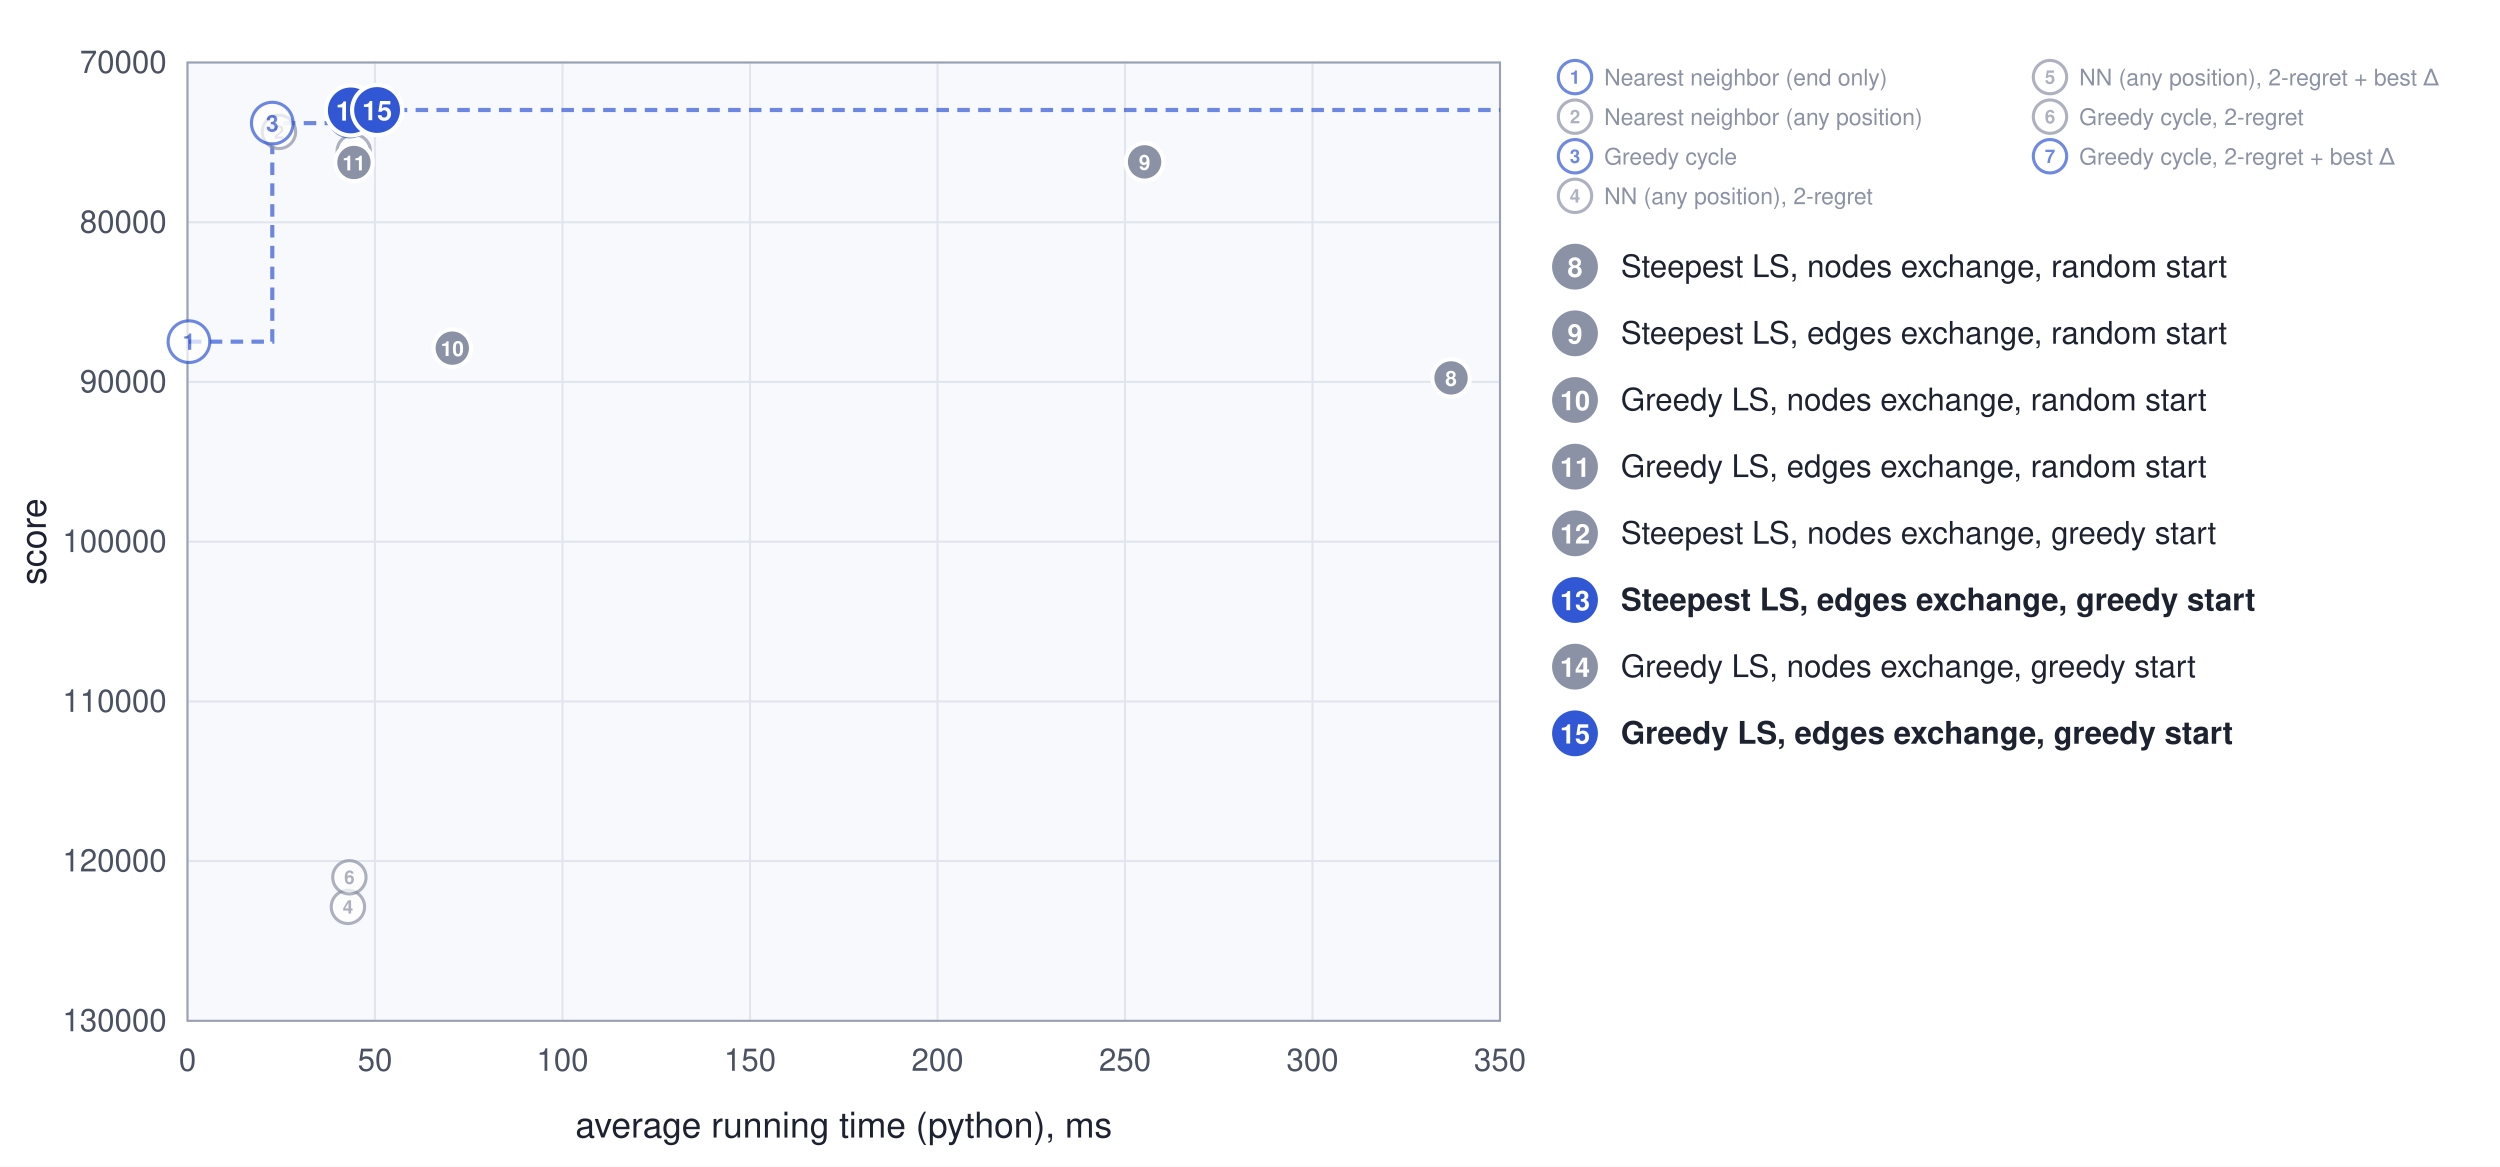
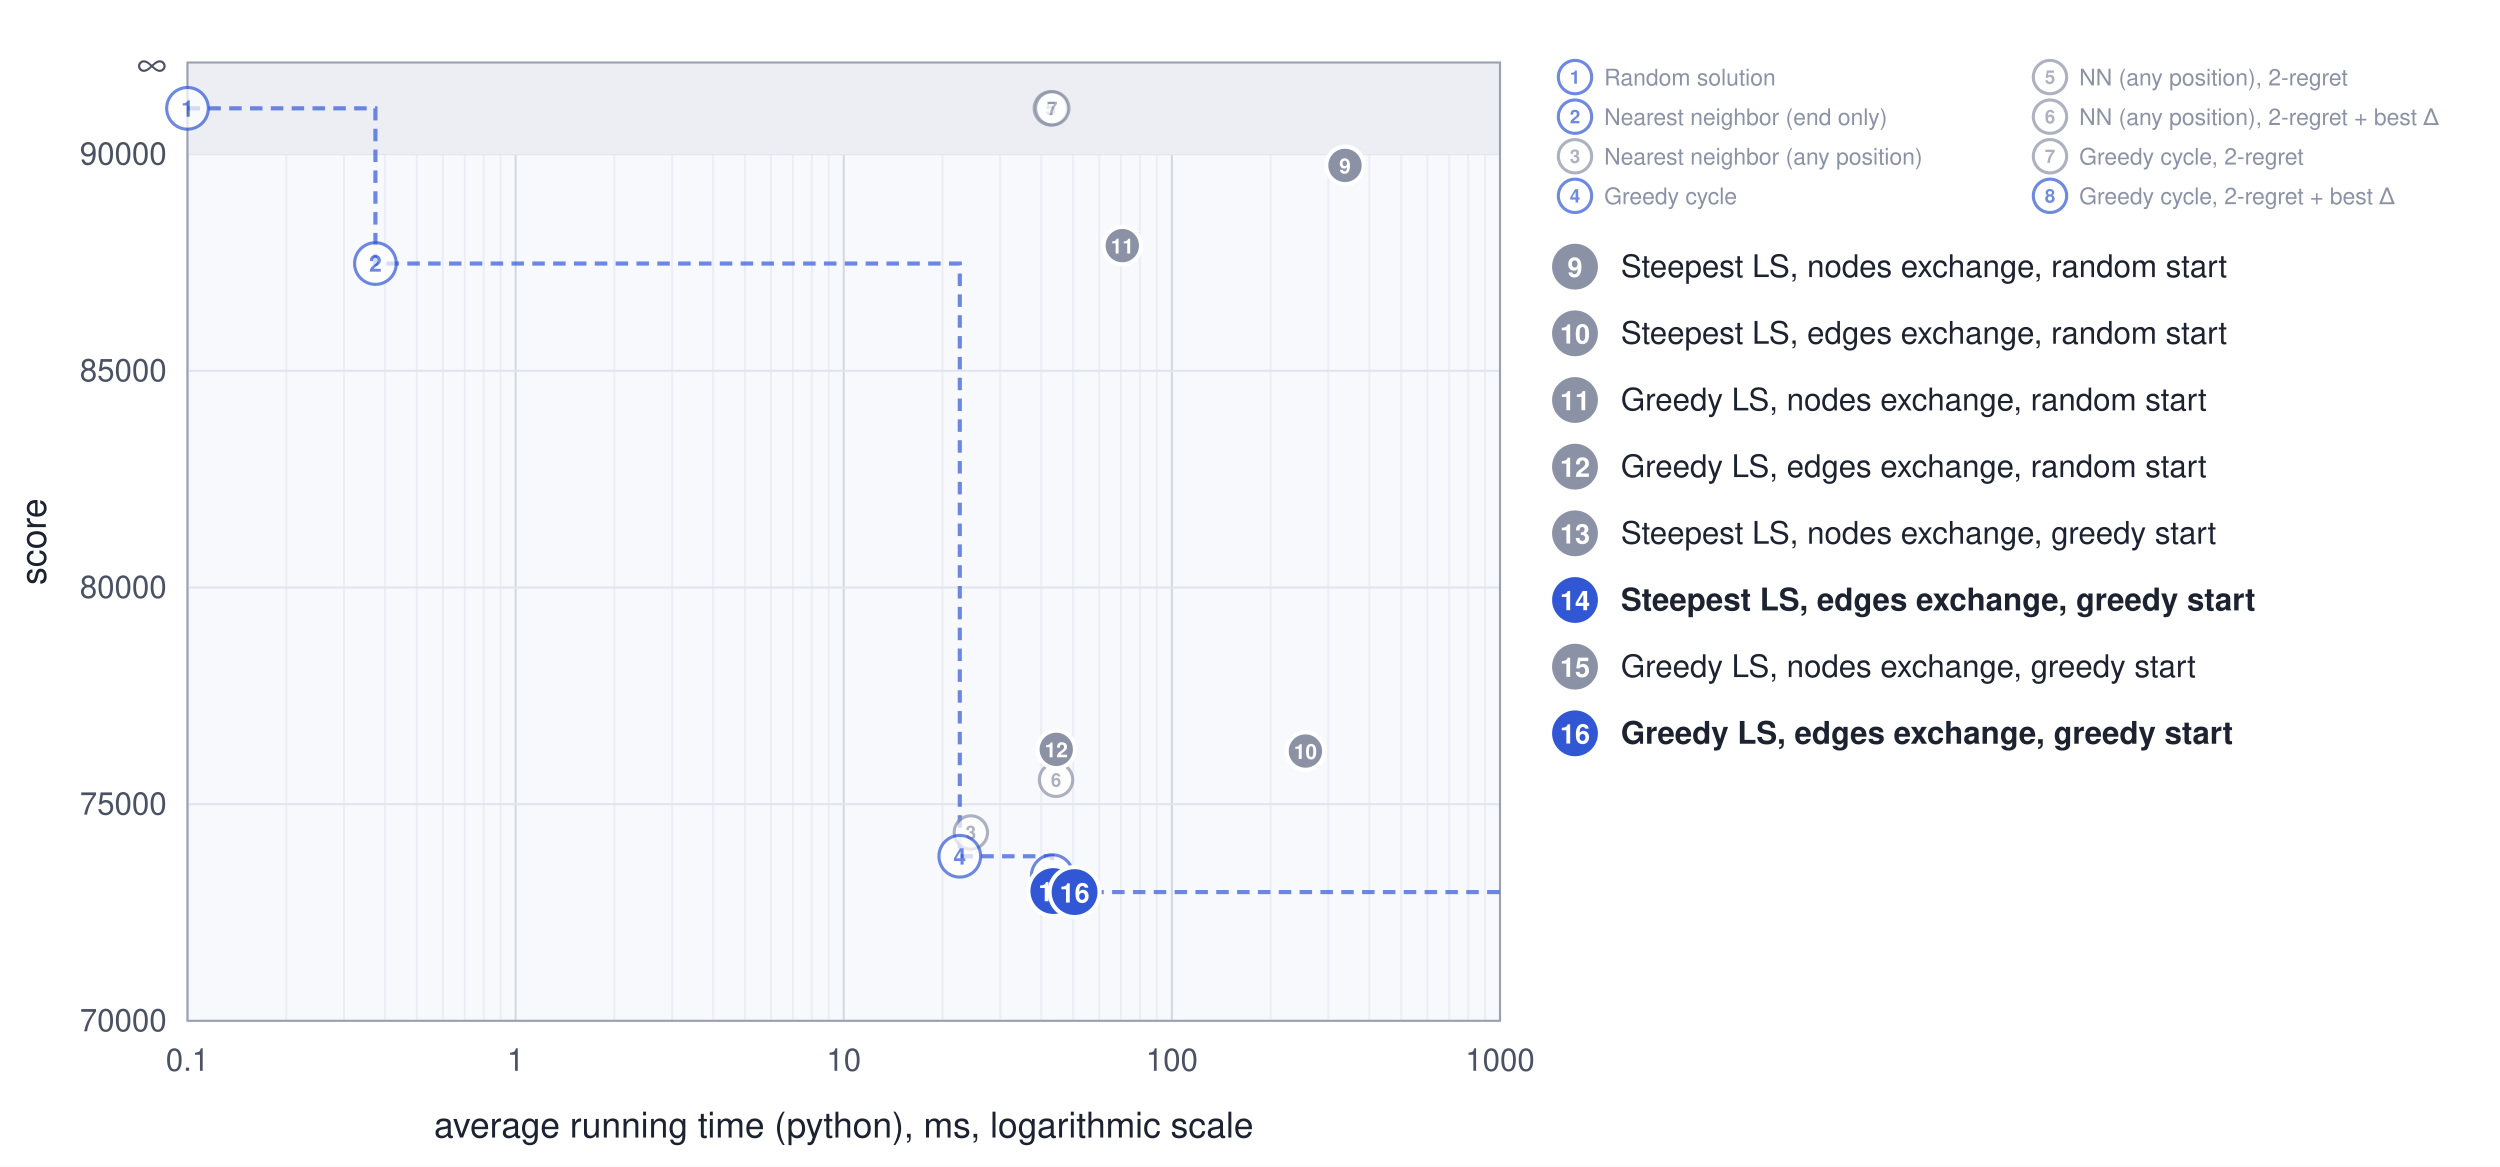
<svg xmlns="http://www.w3.org/2000/svg" viewBox="0 0 1200 560" width="1200" height="560" font-family="Helvetica, Arial, sans-serif" font-size="15">
  <rect width="1200" height="560" fill="#fff" />
  <rect x="90" y="30" width="630" height="460" fill="#f8f9fc" />
-   <line x1="90.0" y1="30" x2="90.0" y2="490" stroke="#e1e5ee" />
-   <text x="90.0" y="514" text-anchor="middle" fill="#4a5163">0</text>
-   <line x1="180.0" y1="30" x2="180.0" y2="490" stroke="#e1e5ee" />
-   <text x="180.0" y="514" text-anchor="middle" fill="#4a5163">50</text>
-   <line x1="270.0" y1="30" x2="270.0" y2="490" stroke="#e1e5ee" />
-   <text x="270.0" y="514" text-anchor="middle" fill="#4a5163">100</text>
-   <line x1="360.0" y1="30" x2="360.0" y2="490" stroke="#e1e5ee" />
-   <text x="360.0" y="514" text-anchor="middle" fill="#4a5163">150</text>
-   <line x1="450.0" y1="30" x2="450.0" y2="490" stroke="#e1e5ee" />
-   <text x="450.0" y="514" text-anchor="middle" fill="#4a5163">200</text>
-   <line x1="540.0" y1="30" x2="540.0" y2="490" stroke="#e1e5ee" />
-   <text x="540.0" y="514" text-anchor="middle" fill="#4a5163">250</text>
-   <line x1="630.0" y1="30" x2="630.0" y2="490" stroke="#e1e5ee" />
-   <text x="630.0" y="514" text-anchor="middle" fill="#4a5163">300</text>
-   <line x1="720.0" y1="30" x2="720.0" y2="490" stroke="#e1e5ee" />
-   <text x="720.0" y="514" text-anchor="middle" fill="#4a5163">350</text>
-   <line x1="90" y1="30.0" x2="720" y2="30.0" stroke="#e1e5ee" />
-   <text x="80" y="35.0" text-anchor="end" fill="#4a5163">70000</text>
-   <line x1="90" y1="106.7" x2="720" y2="106.7" stroke="#e1e5ee" />
-   <text x="80" y="111.7" text-anchor="end" fill="#4a5163">80000</text>
-   <line x1="90" y1="183.3" x2="720" y2="183.3" stroke="#e1e5ee" />
-   <text x="80" y="188.3" text-anchor="end" fill="#4a5163">90000</text>
-   <line x1="90" y1="260.0" x2="720" y2="260.0" stroke="#e1e5ee" />
-   <text x="80" y="265.0" text-anchor="end" fill="#4a5163">100000</text>
-   <line x1="90" y1="336.7" x2="720" y2="336.7" stroke="#e1e5ee" />
-   <text x="80" y="341.7" text-anchor="end" fill="#4a5163">110000</text>
-   <line x1="90" y1="413.3" x2="720" y2="413.3" stroke="#e1e5ee" />
-   <text x="80" y="418.3" text-anchor="end" fill="#4a5163">120000</text>
+   <line x1="90.0" y1="30" x2="90.0" y2="490" stroke="#d3d8e3" />
+   <text x="90.0" y="514" text-anchor="middle" fill="#4a5163">0.1</text>
+   <line x1="137.4" y1="30" x2="137.4" y2="490" stroke="#eceef4" />
+   <line x1="165.1" y1="30" x2="165.1" y2="490" stroke="#eceef4" />
+   <line x1="184.8" y1="30" x2="184.8" y2="490" stroke="#eceef4" />
+   <line x1="200.1" y1="30" x2="200.1" y2="490" stroke="#eceef4" />
+   <line x1="212.6" y1="30" x2="212.6" y2="490" stroke="#eceef4" />
+   <line x1="223.1" y1="30" x2="223.1" y2="490" stroke="#eceef4" />
+   <line x1="232.2" y1="30" x2="232.2" y2="490" stroke="#eceef4" />
+   <line x1="240.3" y1="30" x2="240.3" y2="490" stroke="#eceef4" />
+   <line x1="247.5" y1="30" x2="247.5" y2="490" stroke="#d3d8e3" />
+   <text x="247.5" y="514" text-anchor="middle" fill="#4a5163">1</text>
+   <line x1="294.9" y1="30" x2="294.9" y2="490" stroke="#eceef4" />
+   <line x1="322.6" y1="30" x2="322.6" y2="490" stroke="#eceef4" />
+   <line x1="342.3" y1="30" x2="342.3" y2="490" stroke="#eceef4" />
+   <line x1="357.6" y1="30" x2="357.6" y2="490" stroke="#eceef4" />
+   <line x1="370.1" y1="30" x2="370.1" y2="490" stroke="#eceef4" />
+   <line x1="380.6" y1="30" x2="380.6" y2="490" stroke="#eceef4" />
+   <line x1="389.7" y1="30" x2="389.7" y2="490" stroke="#eceef4" />
+   <line x1="397.8" y1="30" x2="397.8" y2="490" stroke="#eceef4" />
+   <line x1="405.0" y1="30" x2="405.0" y2="490" stroke="#d3d8e3" />
+   <text x="405.0" y="514" text-anchor="middle" fill="#4a5163">10</text>
+   <line x1="452.4" y1="30" x2="452.4" y2="490" stroke="#eceef4" />
+   <line x1="480.1" y1="30" x2="480.1" y2="490" stroke="#eceef4" />
+   <line x1="499.8" y1="30" x2="499.8" y2="490" stroke="#eceef4" />
+   <line x1="515.1" y1="30" x2="515.1" y2="490" stroke="#eceef4" />
+   <line x1="527.6" y1="30" x2="527.6" y2="490" stroke="#eceef4" />
+   <line x1="538.1" y1="30" x2="538.1" y2="490" stroke="#eceef4" />
+   <line x1="547.2" y1="30" x2="547.2" y2="490" stroke="#eceef4" />
+   <line x1="555.3" y1="30" x2="555.3" y2="490" stroke="#eceef4" />
+   <line x1="562.5" y1="30" x2="562.5" y2="490" stroke="#d3d8e3" />
+   <text x="562.5" y="514" text-anchor="middle" fill="#4a5163">100</text>
+   <line x1="609.9" y1="30" x2="609.9" y2="490" stroke="#eceef4" />
+   <line x1="637.6" y1="30" x2="637.6" y2="490" stroke="#eceef4" />
+   <line x1="657.3" y1="30" x2="657.3" y2="490" stroke="#eceef4" />
+   <line x1="672.6" y1="30" x2="672.6" y2="490" stroke="#eceef4" />
+   <line x1="685.1" y1="30" x2="685.1" y2="490" stroke="#eceef4" />
+   <line x1="695.6" y1="30" x2="695.6" y2="490" stroke="#eceef4" />
+   <line x1="704.7" y1="30" x2="704.7" y2="490" stroke="#eceef4" />
+   <line x1="712.8" y1="30" x2="712.8" y2="490" stroke="#eceef4" />
+   <line x1="720.0" y1="30" x2="720.0" y2="490" stroke="#d3d8e3" />
+   <text x="720.0" y="514" text-anchor="middle" fill="#4a5163">1000</text>
  <line x1="90" y1="490.0" x2="720" y2="490.0" stroke="#e1e5ee" />
-   <text x="80" y="495.0" text-anchor="end" fill="#4a5163">130000</text>
+   <text x="80" y="495.0" text-anchor="end" fill="#4a5163">70000</text>
+   <line x1="90" y1="386.0" x2="720" y2="386.0" stroke="#e1e5ee" />
+   <text x="80" y="391.0" text-anchor="end" fill="#4a5163">75000</text>
+   <line x1="90" y1="282.0" x2="720" y2="282.0" stroke="#e1e5ee" />
+   <text x="80" y="287.0" text-anchor="end" fill="#4a5163">80000</text>
+   <line x1="90" y1="178.0" x2="720" y2="178.0" stroke="#e1e5ee" />
+   <text x="80" y="183.0" text-anchor="end" fill="#4a5163">85000</text>
+   <line x1="90" y1="74.0" x2="720" y2="74.0" stroke="#e1e5ee" />
+   <text x="80" y="79.0" text-anchor="end" fill="#4a5163">90000</text>
+   <rect x="90" y="30" width="630" height="44" fill="#eceef4" />
+   <text x="80" y="37" text-anchor="end" font-size="20" fill="#4a5163">∞</text>
  <rect x="90" y="30" width="630" height="460" fill="none" stroke="#9aa1b3" />
-   <text x="405.0" y="546" text-anchor="middle" font-size="17" fill="#1c2230">average running time (python), ms</text>
+   <text x="405.0" y="546" text-anchor="middle" font-size="17" fill="#1c2230">average running time (python), ms, logarithmic scale</text>
  <text transform="translate(22,260.0) rotate(-90)" text-anchor="middle" font-size="17" fill="#1c2230">score</text>
-   <path d="M90.7,164.0H130.7V59.1H167.8V55.7H168.4V53.0H181.0V52.8H720" fill="none" stroke="#3157d5" stroke-width="2" stroke-dasharray="6 4" opacity=".7" />
+   <path d="M90.0,52.0H180.2V126.5H460.7V411.0H505.1V420.3H505.6V427.7H515.8V428.2H720" fill="none" stroke="#3157d5" stroke-width="2" stroke-dasharray="6 4" opacity=".7" />
  <g opacity=".7">
    <circle cx="756.0" cy="37.0" r="8" fill="#fff" stroke="#3157d5" stroke-width="1.5" />
    <text x="756.0" y="40.2" text-anchor="middle" fill="#3157d5" font-size="9" font-weight="bold">1</text>
  </g>
-   <text x="770" y="41" fill="#8b92a5" font-size="11">Nearest neighbor (end only)</text>
+   <text x="770" y="41" fill="#8b92a5" font-size="11">Random solution</text>
  <g opacity=".7">
-     <circle cx="756.0" cy="56.0" r="8" fill="#fff" stroke="#8b92a5" stroke-width="1.5" />
-     <text x="756.0" y="59.2" text-anchor="middle" fill="#8b92a5" font-size="9" font-weight="bold">2</text>
+     <circle cx="756.0" cy="56.0" r="8" fill="#fff" stroke="#3157d5" stroke-width="1.5" />
+     <text x="756.0" y="59.2" text-anchor="middle" fill="#3157d5" font-size="9" font-weight="bold">2</text>
  </g>
-   <text x="770" y="60" fill="#8b92a5" font-size="11">Nearest neighbor (any position)</text>
+   <text x="770" y="60" fill="#8b92a5" font-size="11">Nearest neighbor (end only)</text>
  <g opacity=".7">
-     <circle cx="756.0" cy="75.0" r="8" fill="#fff" stroke="#3157d5" stroke-width="1.5" />
-     <text x="756.0" y="78.2" text-anchor="middle" fill="#3157d5" font-size="9" font-weight="bold">3</text>
+     <circle cx="756.0" cy="75.0" r="8" fill="#fff" stroke="#8b92a5" stroke-width="1.5" />
+     <text x="756.0" y="78.2" text-anchor="middle" fill="#8b92a5" font-size="9" font-weight="bold">3</text>
  </g>
-   <text x="770" y="79" fill="#8b92a5" font-size="11">Greedy cycle</text>
+   <text x="770" y="79" fill="#8b92a5" font-size="11">Nearest neighbor (any position)</text>
  <g opacity=".7">
-     <circle cx="756.0" cy="94.0" r="8" fill="#fff" stroke="#8b92a5" stroke-width="1.5" />
-     <text x="756.0" y="97.2" text-anchor="middle" fill="#8b92a5" font-size="9" font-weight="bold">4</text>
+     <circle cx="756.0" cy="94.0" r="8" fill="#fff" stroke="#3157d5" stroke-width="1.5" />
+     <text x="756.0" y="97.2" text-anchor="middle" fill="#3157d5" font-size="9" font-weight="bold">4</text>
  </g>
-   <text x="770" y="98" fill="#8b92a5" font-size="11">NN (any position), 2-regret</text>
+   <text x="770" y="98" fill="#8b92a5" font-size="11">Greedy cycle</text>
  <g opacity=".7">
    <circle cx="984.0" cy="37.0" r="8" fill="#fff" stroke="#8b92a5" stroke-width="1.5" />
    <text x="984.0" y="40.2" text-anchor="middle" fill="#8b92a5" font-size="9" font-weight="bold">5</text>
  </g>
-   <text x="998" y="41" fill="#8b92a5" font-size="11">NN (any position), 2-regret + best Δ</text>
+   <text x="998" y="41" fill="#8b92a5" font-size="11">NN (any position), 2-regret</text>
  <g opacity=".7">
    <circle cx="984.0" cy="56.0" r="8" fill="#fff" stroke="#8b92a5" stroke-width="1.5" />
    <text x="984.0" y="59.2" text-anchor="middle" fill="#8b92a5" font-size="9" font-weight="bold">6</text>
  </g>
-   <text x="998" y="60" fill="#8b92a5" font-size="11">Greedy cycle, 2-regret</text>
+   <text x="998" y="60" fill="#8b92a5" font-size="11">NN (any position), 2-regret + best Δ</text>
  <g opacity=".7">
-     <circle cx="984.0" cy="75.0" r="8" fill="#fff" stroke="#3157d5" stroke-width="1.5" />
-     <text x="984.0" y="78.2" text-anchor="middle" fill="#3157d5" font-size="9" font-weight="bold">7</text>
+     <circle cx="984.0" cy="75.0" r="8" fill="#fff" stroke="#8b92a5" stroke-width="1.5" />
+     <text x="984.0" y="78.2" text-anchor="middle" fill="#8b92a5" font-size="9" font-weight="bold">7</text>
  </g>
-   <text x="998" y="79" fill="#8b92a5" font-size="11">Greedy cycle, 2-regret + best Δ</text>
+   <text x="998" y="79" fill="#8b92a5" font-size="11">Greedy cycle, 2-regret</text>
+   <g opacity=".7">
+     <circle cx="984.0" cy="94.0" r="8" fill="#fff" stroke="#3157d5" stroke-width="1.5" />
+     <text x="984.0" y="97.2" text-anchor="middle" fill="#3157d5" font-size="9" font-weight="bold">8</text>
+   </g>
+   <text x="998" y="98" fill="#8b92a5" font-size="11">Greedy cycle, 2-regret + best Δ</text>
  <circle cx="756.0" cy="128.0" r="12" fill="#8b92a5" stroke="#fff" stroke-width="2" />
-   <text x="756.0" y="132.9" text-anchor="middle" fill="#fff" font-size="13" font-weight="bold">8</text>
-   <text x="778" y="133" fill="#1c2230">Steepest LS, nodes exchange, random start</text>
+   <text x="756.0" y="132.9" text-anchor="middle" fill="#fff" font-size="13" font-weight="bold">9</text>
+   <text x="778" y="133" fill="#1c2230">
+     <tspan x="778" dy="0">Steepest LS, nodes exchange, random start</tspan>
+   </text>
  <circle cx="756.0" cy="160.0" r="12" fill="#8b92a5" stroke="#fff" stroke-width="2" />
-   <text x="756.0" y="164.9" text-anchor="middle" fill="#fff" font-size="13" font-weight="bold">9</text>
-   <text x="778" y="165" fill="#1c2230">Steepest LS, edges exchange, random start</text>
+   <text x="756.0" y="164.9" text-anchor="middle" fill="#fff" font-size="13" font-weight="bold">10</text>
+   <text x="778" y="165" fill="#1c2230">
+     <tspan x="778" dy="0">Steepest LS, edges exchange, random start</tspan>
+   </text>
  <circle cx="756.0" cy="192.0" r="12" fill="#8b92a5" stroke="#fff" stroke-width="2" />
-   <text x="756.0" y="196.9" text-anchor="middle" fill="#fff" font-size="13" font-weight="bold">10</text>
-   <text x="778" y="197" fill="#1c2230">Greedy LS, nodes exchange, random start</text>
+   <text x="756.0" y="196.9" text-anchor="middle" fill="#fff" font-size="13" font-weight="bold">11</text>
+   <text x="778" y="197" fill="#1c2230">
+     <tspan x="778" dy="0">Greedy LS, nodes exchange, random start</tspan>
+   </text>
  <circle cx="756.0" cy="224.0" r="12" fill="#8b92a5" stroke="#fff" stroke-width="2" />
-   <text x="756.0" y="228.9" text-anchor="middle" fill="#fff" font-size="13" font-weight="bold">11</text>
-   <text x="778" y="229" fill="#1c2230">Greedy LS, edges exchange, random start</text>
+   <text x="756.0" y="228.9" text-anchor="middle" fill="#fff" font-size="13" font-weight="bold">12</text>
+   <text x="778" y="229" fill="#1c2230">
+     <tspan x="778" dy="0">Greedy LS, edges exchange, random start</tspan>
+   </text>
  <circle cx="756.0" cy="256.0" r="12" fill="#8b92a5" stroke="#fff" stroke-width="2" />
-   <text x="756.0" y="260.9" text-anchor="middle" fill="#fff" font-size="13" font-weight="bold">12</text>
-   <text x="778" y="261" fill="#1c2230">Steepest LS, nodes exchange, greedy start</text>
+   <text x="756.0" y="260.9" text-anchor="middle" fill="#fff" font-size="13" font-weight="bold">13</text>
+   <text x="778" y="261" fill="#1c2230">
+     <tspan x="778" dy="0">Steepest LS, nodes exchange, greedy start</tspan>
+   </text>
  <circle cx="756.0" cy="288.0" r="12" fill="#3157d5" stroke="#fff" stroke-width="2" />
-   <text x="756.0" y="292.9" text-anchor="middle" fill="#fff" font-size="13" font-weight="bold">13</text>
-   <text x="778" y="293" fill="#1c2230" font-weight="bold">Steepest LS, edges exchange, greedy start</text>
+   <text x="756.0" y="292.9" text-anchor="middle" fill="#fff" font-size="13" font-weight="bold">14</text>
+   <text x="778" y="293" fill="#1c2230" font-weight="bold">
+     <tspan x="778" dy="0">Steepest LS, edges exchange, greedy start</tspan>
+   </text>
  <circle cx="756.0" cy="320.0" r="12" fill="#8b92a5" stroke="#fff" stroke-width="2" />
-   <text x="756.0" y="324.9" text-anchor="middle" fill="#fff" font-size="13" font-weight="bold">14</text>
-   <text x="778" y="325" fill="#1c2230">Greedy LS, nodes exchange, greedy start</text>
+   <text x="756.0" y="324.9" text-anchor="middle" fill="#fff" font-size="13" font-weight="bold">15</text>
+   <text x="778" y="325" fill="#1c2230">
+     <tspan x="778" dy="0">Greedy LS, nodes exchange, greedy start</tspan>
+   </text>
  <circle cx="756.0" cy="352.0" r="12" fill="#3157d5" stroke="#fff" stroke-width="2" />
-   <text x="756.0" y="356.9" text-anchor="middle" fill="#fff" font-size="13" font-weight="bold">15</text>
-   <text x="778" y="357" fill="#1c2230" font-weight="bold">Greedy LS, edges exchange, greedy start</text>
+   <text x="756.0" y="356.9" text-anchor="middle" fill="#fff" font-size="13" font-weight="bold">16</text>
+   <text x="778" y="357" fill="#1c2230" font-weight="bold">
+     <tspan x="778" dy="0">Greedy LS, edges exchange, greedy start</tspan>
+   </text>
  <g opacity=".7">
-     <circle cx="133.9" cy="63.3" r="8" fill="#fff" stroke="#8b92a5" stroke-width="1.5" />
-     <text x="133.9" y="66.6" text-anchor="middle" fill="#8b92a5" font-size="9" font-weight="bold">2</text>
+     <circle cx="466.0" cy="399.6" r="8" fill="#fff" stroke="#8b92a5" stroke-width="1.5" />
+     <text x="466.0" y="402.8" text-anchor="middle" fill="#8b92a5" font-size="9" font-weight="bold">3</text>
  </g>
  <g opacity=".7">
-     <circle cx="167.0" cy="435.3" r="8" fill="#fff" stroke="#8b92a5" stroke-width="1.5" />
-     <text x="167.0" y="438.5" text-anchor="middle" fill="#8b92a5" font-size="9" font-weight="bold">4</text>
+     <circle cx="504.4" cy="52.0" r="8" fill="#fff" stroke="#8b92a5" stroke-width="1.5" />
+     <text x="504.4" y="55.2" text-anchor="middle" fill="#8b92a5" font-size="9" font-weight="bold">5</text>
  </g>
  <g opacity=".7">
-     <circle cx="169.8" cy="72.6" r="8" fill="#fff" stroke="#8b92a5" stroke-width="1.5" />
-     <text x="169.8" y="75.9" text-anchor="middle" fill="#8b92a5" font-size="9" font-weight="bold">5</text>
+     <circle cx="506.9" cy="374.3" r="8" fill="#fff" stroke="#8b92a5" stroke-width="1.5" />
+     <text x="506.9" y="377.6" text-anchor="middle" fill="#8b92a5" font-size="9" font-weight="bold">6</text>
  </g>
  <g opacity=".7">
-     <circle cx="167.7" cy="421.1" r="8" fill="#fff" stroke="#8b92a5" stroke-width="1.5" />
-     <text x="167.7" y="424.3" text-anchor="middle" fill="#8b92a5" font-size="9" font-weight="bold">6</text>
+     <circle cx="505.1" cy="52.0" r="8" fill="#fff" stroke="#8b92a5" stroke-width="1.5" />
+     <text x="505.1" y="55.2" text-anchor="middle" fill="#8b92a5" font-size="9" font-weight="bold">7</text>
  </g>
-   <circle cx="696.5" cy="181.4" r="9" fill="#8b92a5" stroke="#fff" stroke-width="2" />
-   <text x="696.5" y="185.2" text-anchor="middle" fill="#fff" font-size="10" font-weight="bold">8</text>
-   <circle cx="549.4" cy="77.7" r="9" fill="#8b92a5" stroke="#fff" stroke-width="2" />
-   <text x="549.4" y="81.5" text-anchor="middle" fill="#fff" font-size="10" font-weight="bold">9</text>
-   <circle cx="217.1" cy="167.1" r="9" fill="#8b92a5" stroke="#fff" stroke-width="2" />
-   <text x="217.1" y="170.9" text-anchor="middle" fill="#fff" font-size="10" font-weight="bold">10</text>
-   <circle cx="169.9" cy="78.0" r="9" fill="#8b92a5" stroke="#fff" stroke-width="2" />
-   <text x="169.9" y="81.8" text-anchor="middle" fill="#fff" font-size="10" font-weight="bold">11</text>
-   <circle cx="171.0" cy="53.1" r="9" fill="#8b92a5" stroke="#fff" stroke-width="2" />
-   <text x="171.0" y="56.9" text-anchor="middle" fill="#fff" font-size="10" font-weight="bold">12</text>
-   <circle cx="184.1" cy="53.1" r="9" fill="#8b92a5" stroke="#fff" stroke-width="2" />
-   <text x="184.1" y="56.9" text-anchor="middle" fill="#fff" font-size="10" font-weight="bold">14</text>
+   <circle cx="645.6" cy="79.4" r="9" fill="#8b92a5" stroke="#fff" stroke-width="2" />
+   <text x="645.6" y="83.2" text-anchor="middle" fill="#fff" font-size="10" font-weight="bold">9</text>
+   <circle cx="626.6" cy="360.5" r="9" fill="#8b92a5" stroke="#fff" stroke-width="2" />
+   <text x="626.6" y="364.3" text-anchor="middle" fill="#fff" font-size="10" font-weight="bold">10</text>
+   <circle cx="538.7" cy="117.9" r="9" fill="#8b92a5" stroke="#fff" stroke-width="2" />
+   <text x="538.7" y="121.7" text-anchor="middle" fill="#fff" font-size="10" font-weight="bold">11</text>
+   <circle cx="507.0" cy="359.7" r="9" fill="#8b92a5" stroke="#fff" stroke-width="2" />
+   <text x="507.0" y="363.5" text-anchor="middle" fill="#fff" font-size="10" font-weight="bold">12</text>
+   <circle cx="507.9" cy="427.2" r="9" fill="#8b92a5" stroke="#fff" stroke-width="2" />
+   <text x="507.9" y="431.0" text-anchor="middle" fill="#fff" font-size="10" font-weight="bold">13</text>
+   <circle cx="518.1" cy="427.3" r="9" fill="#8b92a5" stroke="#fff" stroke-width="2" />
+   <text x="518.1" y="431.1" text-anchor="middle" fill="#fff" font-size="10" font-weight="bold">15</text>
  <g opacity=".7">
-     <circle cx="90.7" cy="164.0" r="10" fill="#fff" stroke="#3157d5" stroke-width="1.5" />
-     <text x="90.7" y="167.9" text-anchor="middle" fill="#3157d5" font-size="11" font-weight="bold">1</text>
+     <circle cx="90.0" cy="52.0" r="10" fill="#fff" stroke="#3157d5" stroke-width="1.5" />
+     <text x="90.0" y="56.0" text-anchor="middle" fill="#3157d5" font-size="11" font-weight="bold">1</text>
  </g>
  <g opacity=".7">
-     <circle cx="130.7" cy="59.1" r="10" fill="#fff" stroke="#3157d5" stroke-width="1.5" />
-     <text x="130.7" y="63.1" text-anchor="middle" fill="#3157d5" font-size="11" font-weight="bold">3</text>
+     <circle cx="180.2" cy="126.5" r="10" fill="#fff" stroke="#3157d5" stroke-width="1.5" />
+     <text x="180.2" y="130.4" text-anchor="middle" fill="#3157d5" font-size="11" font-weight="bold">2</text>
  </g>
  <g opacity=".7">
-     <circle cx="167.8" cy="55.7" r="10" fill="#fff" stroke="#3157d5" stroke-width="1.5" />
-     <text x="167.8" y="59.6" text-anchor="middle" fill="#3157d5" font-size="11" font-weight="bold">7</text>
+     <circle cx="460.7" cy="411.0" r="10" fill="#fff" stroke="#3157d5" stroke-width="1.5" />
+     <text x="460.7" y="415.0" text-anchor="middle" fill="#3157d5" font-size="11" font-weight="bold">4</text>
  </g>
-   <circle cx="168.4" cy="53.0" r="12" fill="#3157d5" stroke="#fff" stroke-width="2" />
-   <text x="168.4" y="57.9" text-anchor="middle" fill="#fff" font-size="13" font-weight="bold">13</text>
-   <circle cx="181.0" cy="52.8" r="12" fill="#3157d5" stroke="#fff" stroke-width="2" />
-   <text x="181.0" y="57.7" text-anchor="middle" fill="#fff" font-size="13" font-weight="bold">15</text>
+   <g opacity=".7">
+     <circle cx="505.1" cy="420.3" r="10" fill="#fff" stroke="#3157d5" stroke-width="1.5" />
+     <text x="505.1" y="424.3" text-anchor="middle" fill="#3157d5" font-size="11" font-weight="bold">8</text>
+   </g>
+   <circle cx="505.6" cy="427.7" r="12" fill="#3157d5" stroke="#fff" stroke-width="2" />
+   <text x="505.6" y="432.6" text-anchor="middle" fill="#fff" font-size="13" font-weight="bold">14</text>
+   <circle cx="515.8" cy="428.2" r="12" fill="#3157d5" stroke="#fff" stroke-width="2" />
+   <text x="515.8" y="433.2" text-anchor="middle" fill="#fff" font-size="13" font-weight="bold">16</text>
</svg>
